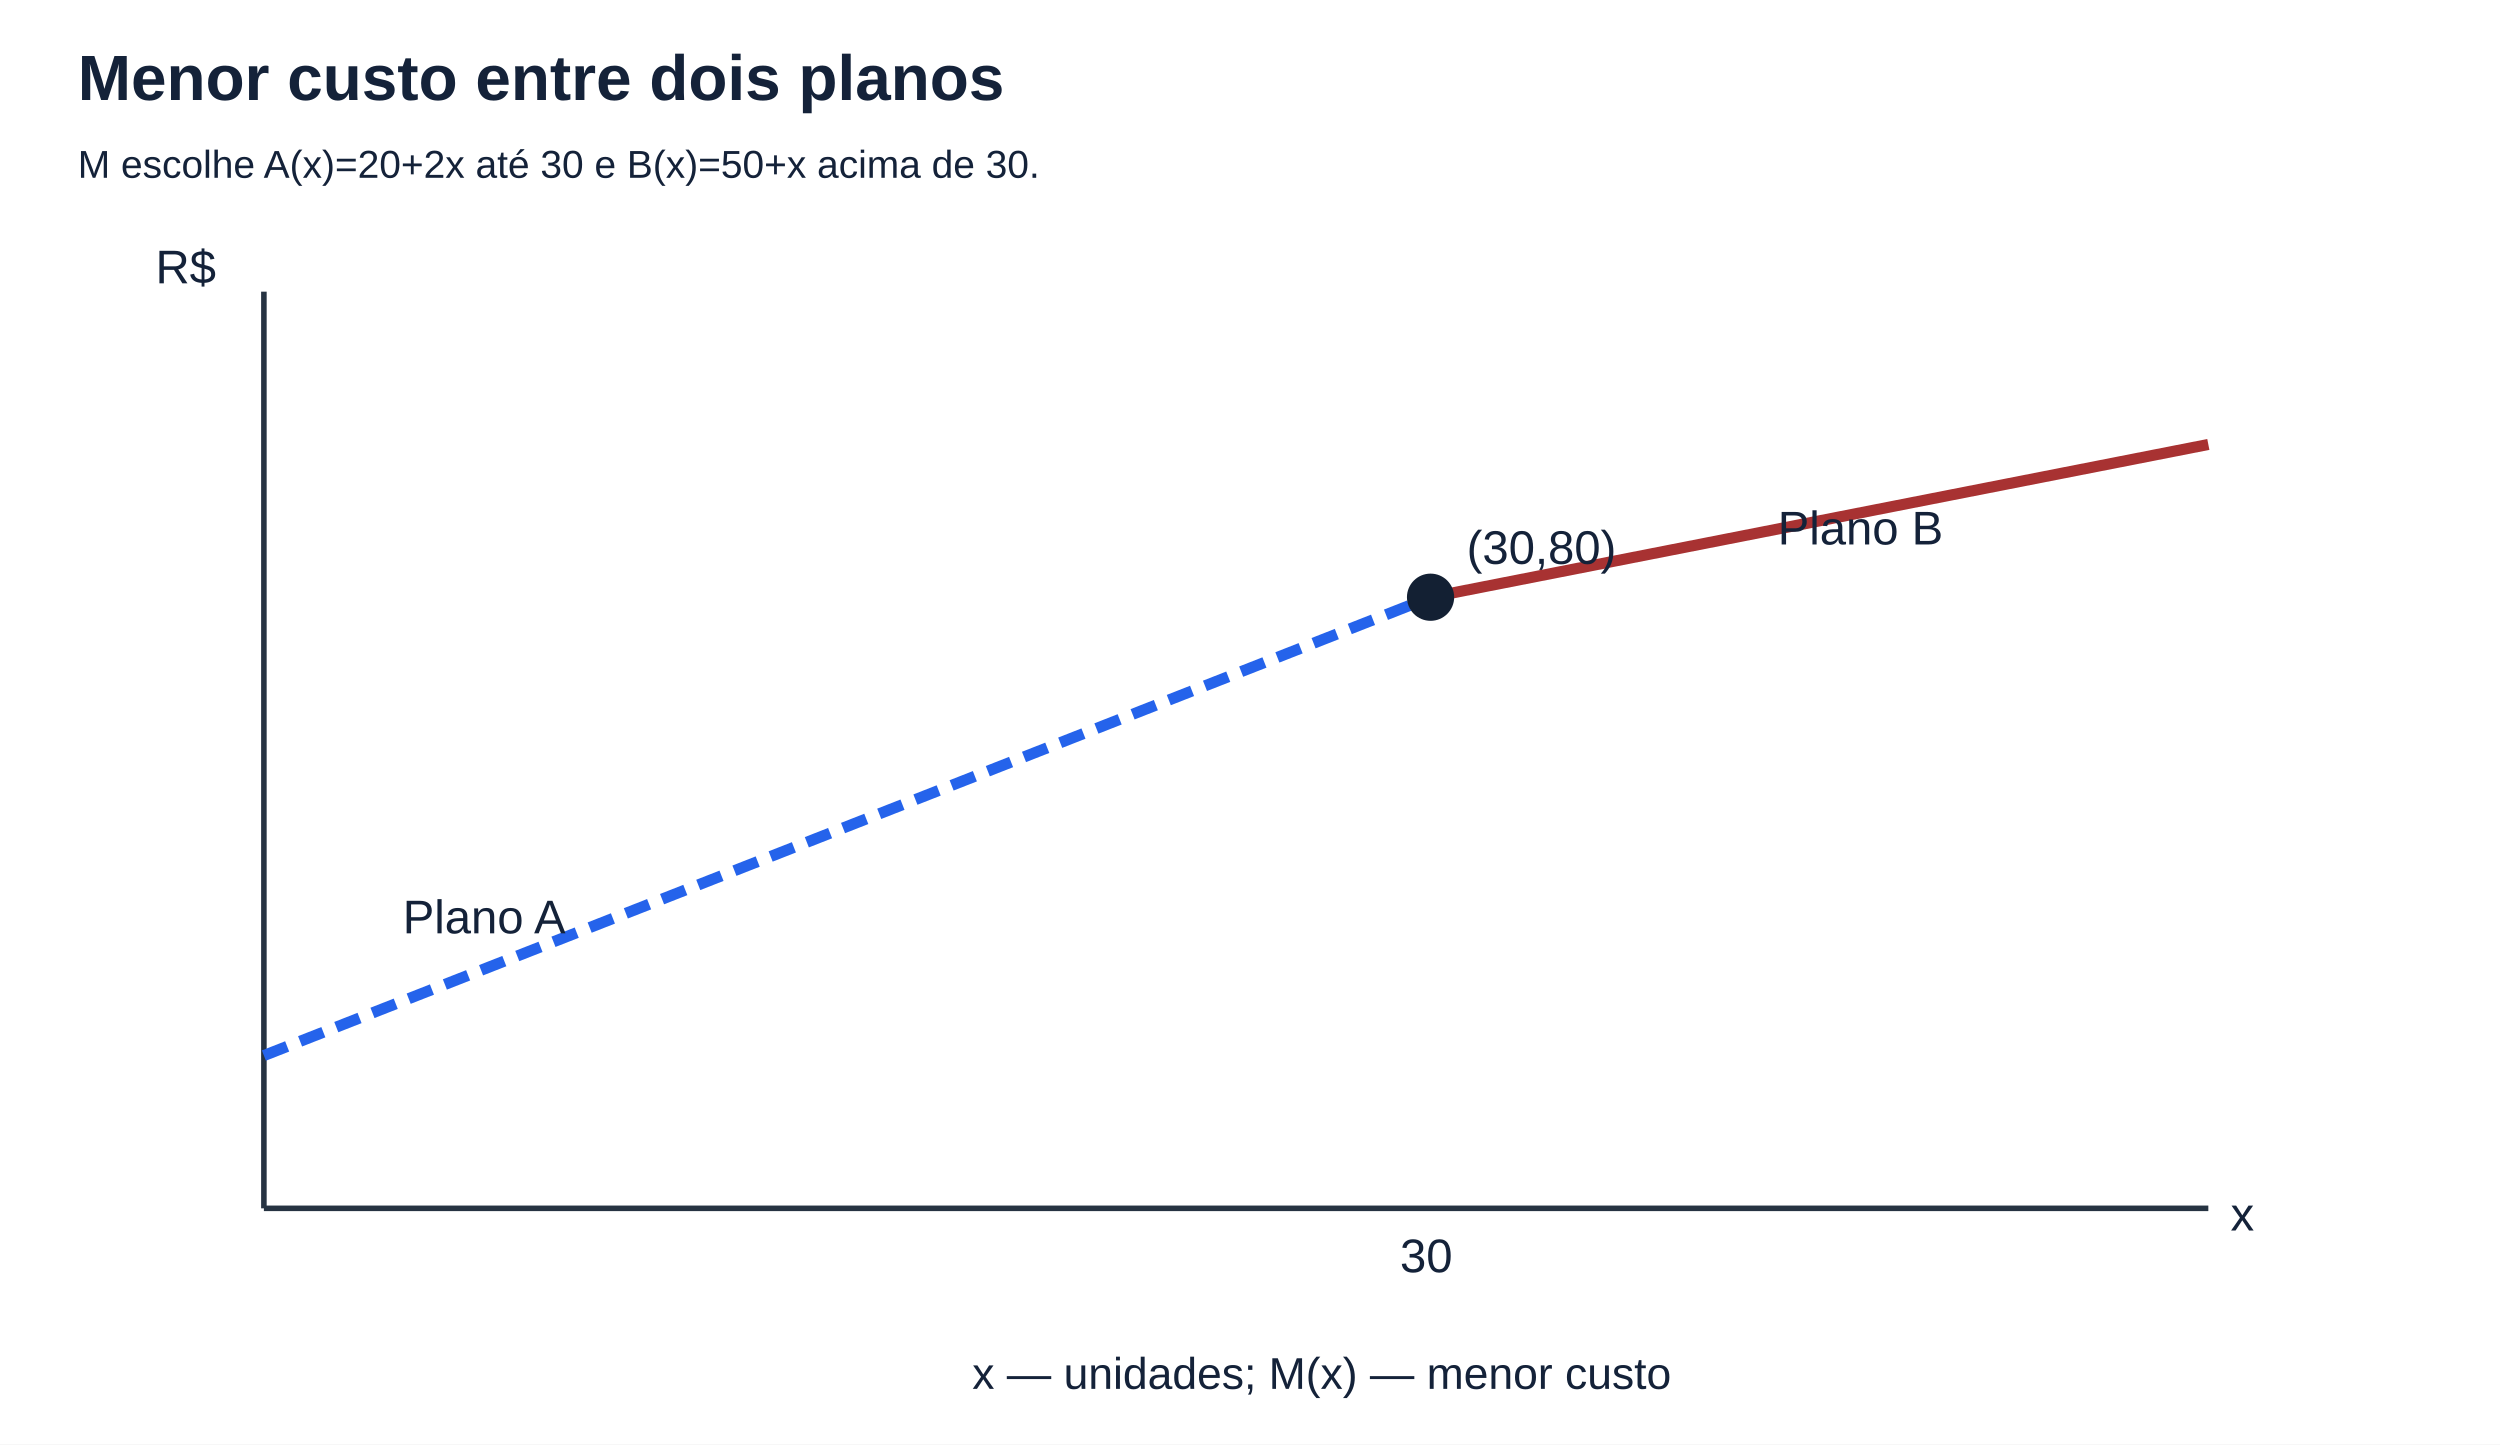
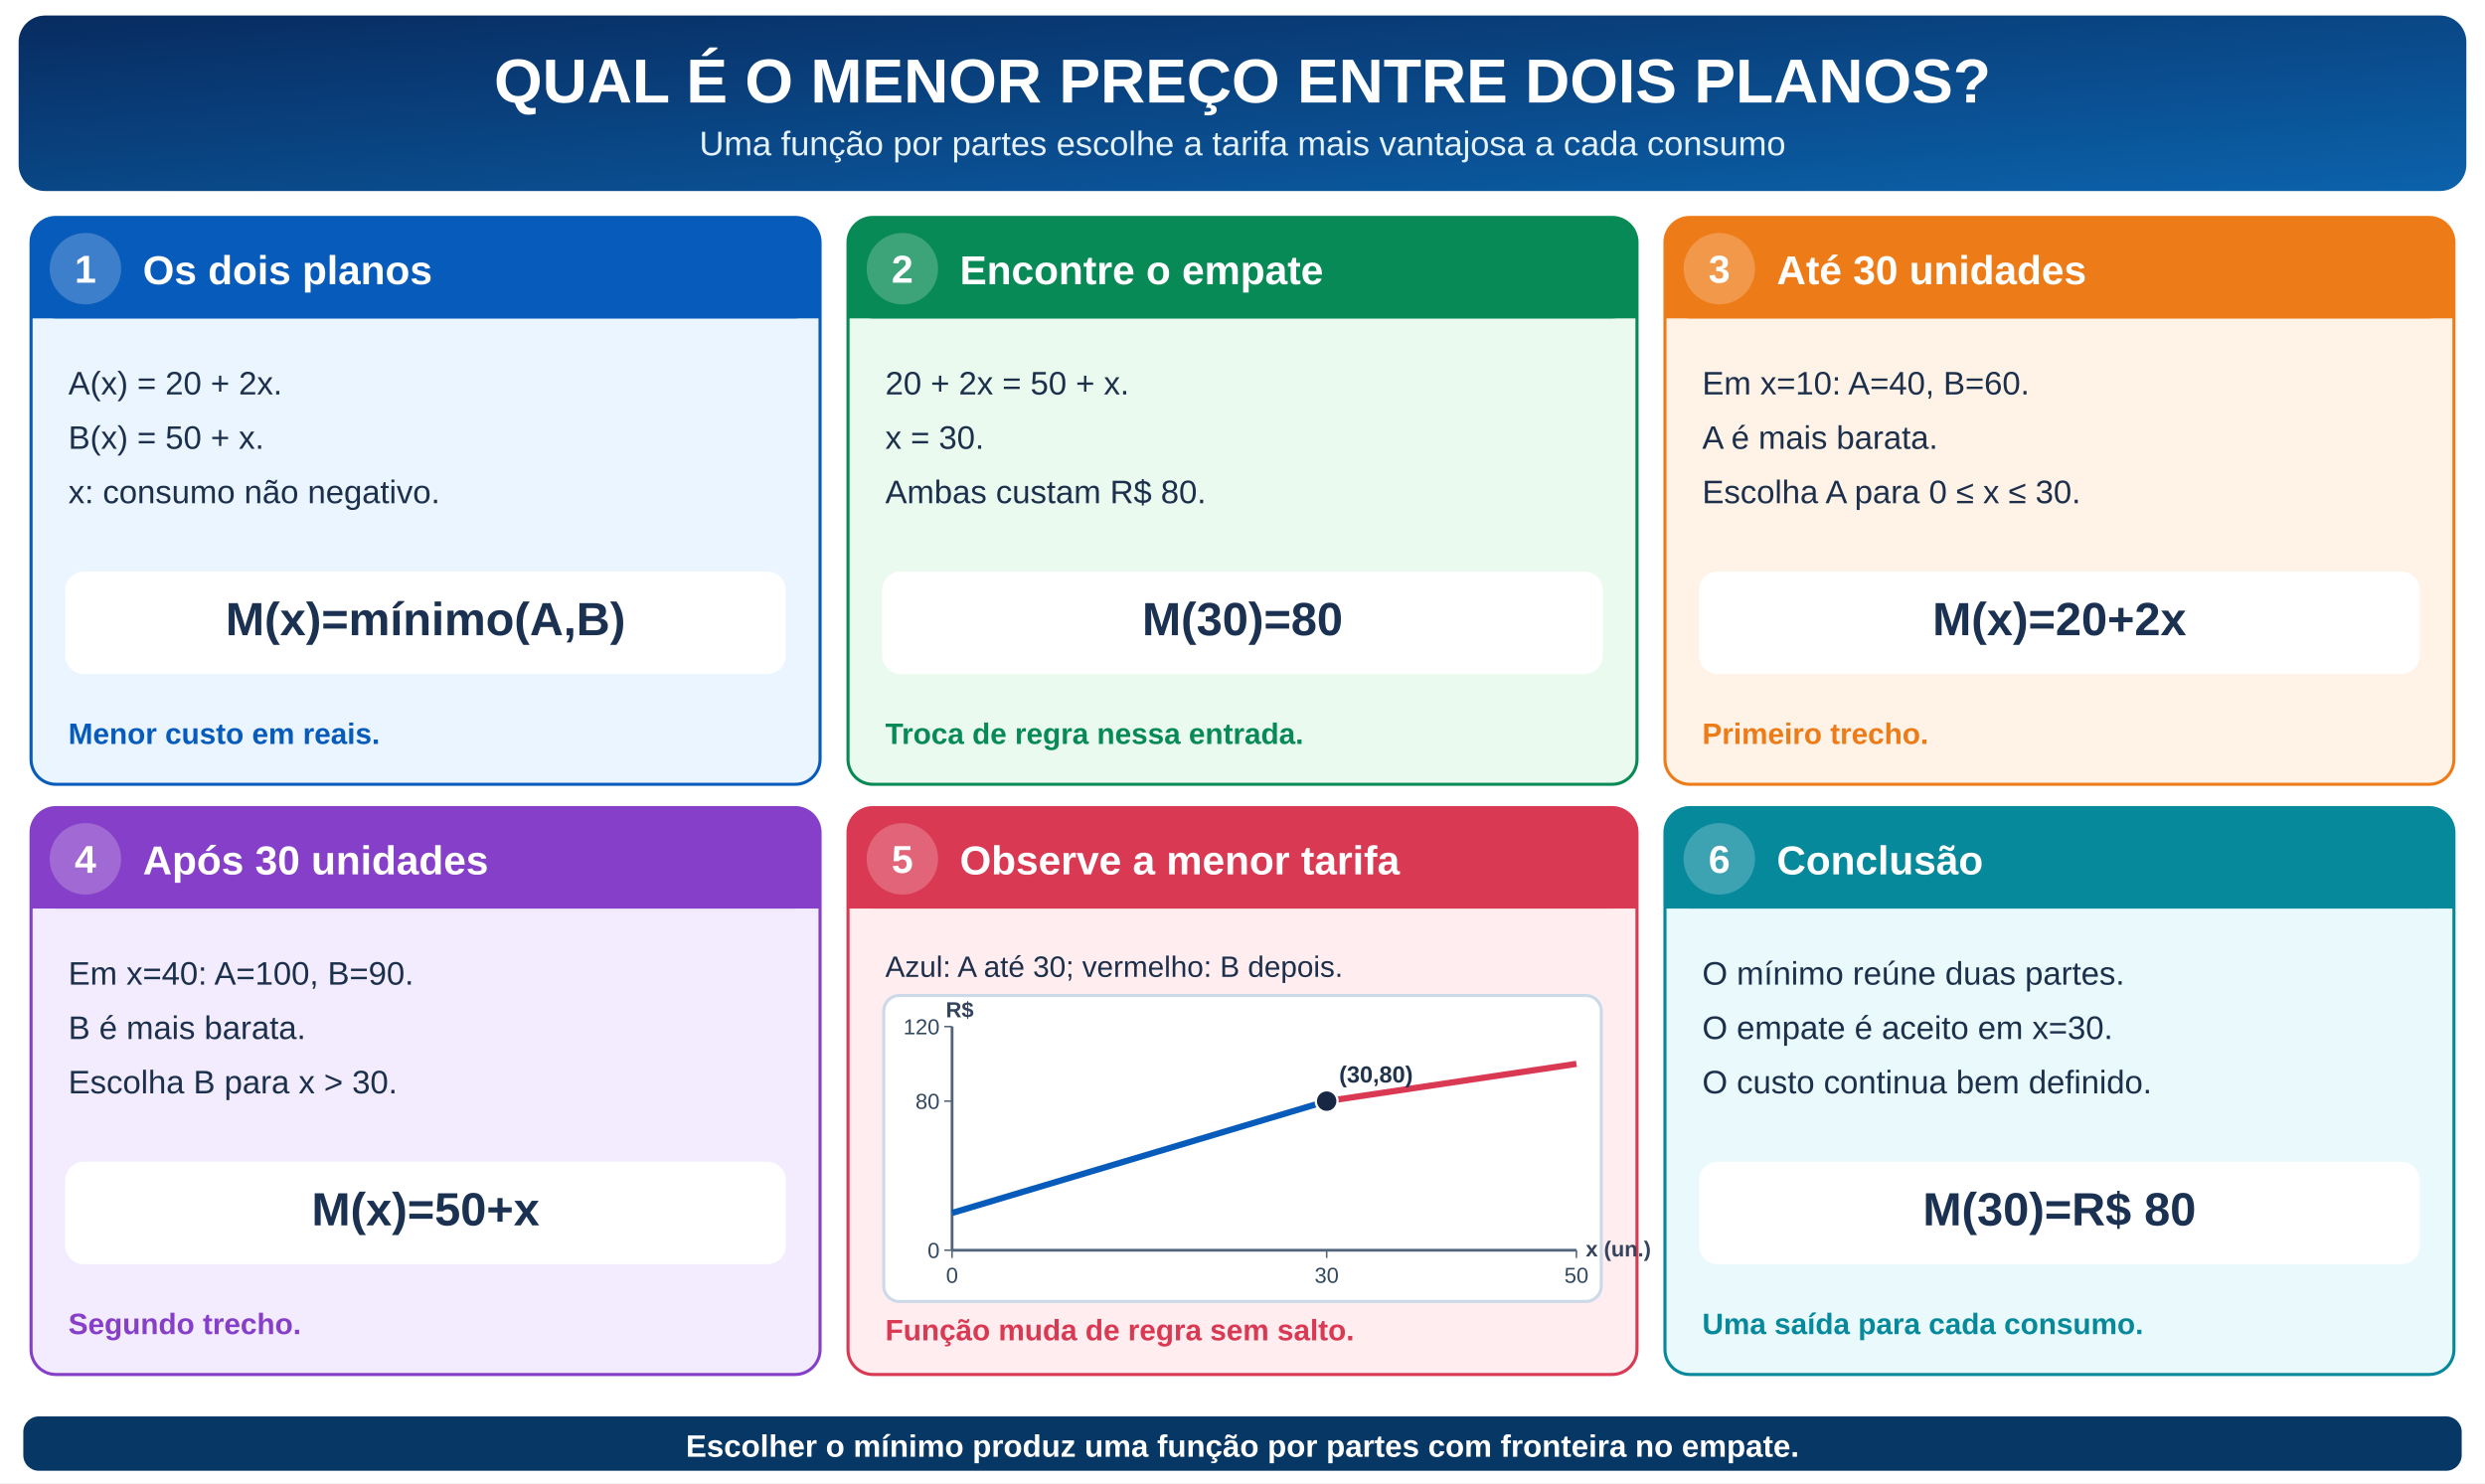
- <svg xmlns="http://www.w3.org/2000/svg" viewBox="0 0 900 520" role="img" aria-labelledby="t d">
-   <rect width="900" height="520" fill="#fff" />
-   <g fill="#142239" font-family="Arial,sans-serif">
-     <text x="28" y="36" font-weight="bold" font-size="23">Menor custo entre dois planos</text>
-     <text x="28" y="64" font-size="14">M escolhe A(x)=20+2x até 30 e B(x)=50+x acima de 30.</text>
-   </g>
-   <g stroke="#263342" stroke-width="2" fill="none">
-     <path d="M95 435 H795 M95 435 V105" />
-   </g>
-   <text x="56" y="102" font-family="Arial,sans-serif" font-size="17" fill="#142239">R$</text>
-   <text x="803" y="443" font-family="Arial,sans-serif" font-size="17" fill="#142239">x</text>
-   <text x="504" y="458" font-family="Arial,sans-serif" font-size="17" fill="#142239">30</text>
-   <path d="M95.0 380.0 L515.0 215.0" fill="none" stroke="#2563eb" stroke-width="4" stroke-dasharray="9 5" />
-   <path d="M515.0 215.0 L795.0 160.0" fill="none" stroke="#a83232" stroke-width="4" />
-   <circle cx="515.0" cy="215.0" r="7" stroke="#132033" stroke-width="3" fill="#132033" />
-   <text x="145" y="336" font-family="Arial,sans-serif" font-size="17" fill="#142239">Plano A</text>
-   <text x="640" y="196" font-family="Arial,sans-serif" font-size="17" fill="#142239">Plano B</text>
-   <text x="528" y="203" font-family="Arial,sans-serif" font-size="17" fill="#142239">(30,80)</text>
-   <g font-family="Arial,sans-serif" font-size="16" fill="#142239">
-     <text x="350" y="500">x — unidades; M(x) — menor custo</text>
-   </g>
+ <svg xmlns="http://www.w3.org/2000/svg" viewBox="0 0 1600 955" role="img" aria-labelledby="title desc">
+   <rect x="0" y="0" width="1600" height="955" rx="0" fill="#fff" />
+   <defs>
+     <linearGradient id="blue" x1="0" y1="0" x2="1" y2="1">
+       <stop offset="0" stop-color="#082c61" />
+       <stop offset="1" stop-color="#0b62ab" />
+     </linearGradient>
+   </defs>
+   <rect x="12" y="10" width="1576" height="113" rx="17" fill="url(#blue)" />
+   <text x="800" y="66" text-anchor="middle" font-family="Arial,DejaVu Sans,sans-serif" font-size="40" font-weight="700" fill="#fff">QUAL É O MENOR PREÇO ENTRE DOIS PLANOS?</text>
+   <text x="800" y="100" text-anchor="middle" font-family="Arial,DejaVu Sans,sans-serif" font-size="22" font-weight="400" fill="#e5f2ff">Uma função por partes escolhe a tarifa mais vantajosa a cada consumo</text>
+   <rect x="20" y="140" width="508" height="365" rx="16" fill="#ebf5ff" stroke="#075bbb" stroke-width="2" />
+   <rect x="20" y="140" width="508" height="65" rx="16" fill="#075bbb" />
+   <rect x="20" y="189" width="508" height="16" rx="0" fill="#075bbb" />
+   <circle cx="55" cy="173" r="23" fill="#fff" opacity=".22" />
+   <text x="55" y="182" text-anchor="middle" font-family="Arial,DejaVu Sans,sans-serif" font-size="25" font-weight="700" fill="#fff">1</text>
+   <text x="92" y="183" text-anchor="start" font-family="Arial,DejaVu Sans,sans-serif" font-size="26" font-weight="700" fill="#fff">Os dois planos</text>
+   <text x="44" y="254" text-anchor="start" font-family="Arial,DejaVu Sans,sans-serif" font-size="21" font-weight="400" fill="#1c304c">A(x) = 20 + 2x.</text>
+   <text x="44" y="289" text-anchor="start" font-family="Arial,DejaVu Sans,sans-serif" font-size="21" font-weight="400" fill="#1c304c">B(x) = 50 + x.</text>
+   <text x="44" y="324" text-anchor="start" font-family="Arial,DejaVu Sans,sans-serif" font-size="21" font-weight="400" fill="#1c304c">x: consumo não negativo.</text>
+   <rect x="42" y="368" width="464" height="66" rx="12" fill="#fff" />
+   <text x="274" y="409" text-anchor="middle" font-family="Arial,DejaVu Sans,sans-serif" font-size="30" font-weight="700" fill="#1a3151">M(x)=mínimo(A,B)</text>
+   <text x="44" y="479" text-anchor="start" font-family="Arial,DejaVu Sans,sans-serif" font-size="19" font-weight="700" fill="#075bbb">Menor custo em reais.</text>
+   <rect x="546" y="140" width="508" height="365" rx="16" fill="#ebfaef" stroke="#078a55" stroke-width="2" />
+   <rect x="546" y="140" width="508" height="65" rx="16" fill="#078a55" />
+   <rect x="546" y="189" width="508" height="16" rx="0" fill="#078a55" />
+   <circle cx="581" cy="173" r="23" fill="#fff" opacity=".22" />
+   <text x="581" y="182" text-anchor="middle" font-family="Arial,DejaVu Sans,sans-serif" font-size="25" font-weight="700" fill="#fff">2</text>
+   <text x="618" y="183" text-anchor="start" font-family="Arial,DejaVu Sans,sans-serif" font-size="26" font-weight="700" fill="#fff">Encontre o empate</text>
+   <text x="570" y="254" text-anchor="start" font-family="Arial,DejaVu Sans,sans-serif" font-size="21" font-weight="400" fill="#1c304c">20 + 2x = 50 + x.</text>
+   <text x="570" y="289" text-anchor="start" font-family="Arial,DejaVu Sans,sans-serif" font-size="21" font-weight="400" fill="#1c304c">x = 30.</text>
+   <text x="570" y="324" text-anchor="start" font-family="Arial,DejaVu Sans,sans-serif" font-size="21" font-weight="400" fill="#1c304c">Ambas custam R$ 80.</text>
+   <rect x="568" y="368" width="464" height="66" rx="12" fill="#fff" />
+   <text x="800" y="409" text-anchor="middle" font-family="Arial,DejaVu Sans,sans-serif" font-size="30" font-weight="700" fill="#1a3151">M(30)=80</text>
+   <text x="570" y="479" text-anchor="start" font-family="Arial,DejaVu Sans,sans-serif" font-size="19" font-weight="700" fill="#078a55">Troca de regra nessa entrada.</text>
+   <rect x="1072" y="140" width="508" height="365" rx="16" fill="#fff2e6" stroke="#ed7b18" stroke-width="2" />
+   <rect x="1072" y="140" width="508" height="65" rx="16" fill="#ed7b18" />
+   <rect x="1072" y="189" width="508" height="16" rx="0" fill="#ed7b18" />
+   <circle cx="1107" cy="173" r="23" fill="#fff" opacity=".22" />
+   <text x="1107" y="182" text-anchor="middle" font-family="Arial,DejaVu Sans,sans-serif" font-size="25" font-weight="700" fill="#fff">3</text>
+   <text x="1144" y="183" text-anchor="start" font-family="Arial,DejaVu Sans,sans-serif" font-size="26" font-weight="700" fill="#fff">Até 30 unidades</text>
+   <text x="1096" y="254" text-anchor="start" font-family="Arial,DejaVu Sans,sans-serif" font-size="21" font-weight="400" fill="#1c304c">Em x=10: A=40, B=60.</text>
+   <text x="1096" y="289" text-anchor="start" font-family="Arial,DejaVu Sans,sans-serif" font-size="21" font-weight="400" fill="#1c304c">A é mais barata.</text>
+   <text x="1096" y="324" text-anchor="start" font-family="Arial,DejaVu Sans,sans-serif" font-size="21" font-weight="400" fill="#1c304c">Escolha A para 0 ≤ x ≤ 30.</text>
+   <rect x="1094" y="368" width="464" height="66" rx="12" fill="#fff" />
+   <text x="1326" y="409" text-anchor="middle" font-family="Arial,DejaVu Sans,sans-serif" font-size="30" font-weight="700" fill="#1a3151">M(x)=20+2x</text>
+   <text x="1096" y="479" text-anchor="start" font-family="Arial,DejaVu Sans,sans-serif" font-size="19" font-weight="700" fill="#ed7b18">Primeiro trecho.</text>
+   <rect x="20" y="520" width="508" height="365" rx="16" fill="#f3ecff" stroke="#863fc8" stroke-width="2" />
+   <rect x="20" y="520" width="508" height="65" rx="16" fill="#863fc8" />
+   <rect x="20" y="569" width="508" height="16" rx="0" fill="#863fc8" />
+   <circle cx="55" cy="553" r="23" fill="#fff" opacity=".22" />
+   <text x="55" y="562" text-anchor="middle" font-family="Arial,DejaVu Sans,sans-serif" font-size="25" font-weight="700" fill="#fff">4</text>
+   <text x="92" y="563" text-anchor="start" font-family="Arial,DejaVu Sans,sans-serif" font-size="26" font-weight="700" fill="#fff">Após 30 unidades</text>
+   <text x="44" y="634" text-anchor="start" font-family="Arial,DejaVu Sans,sans-serif" font-size="21" font-weight="400" fill="#1c304c">Em x=40: A=100, B=90.</text>
+   <text x="44" y="669" text-anchor="start" font-family="Arial,DejaVu Sans,sans-serif" font-size="21" font-weight="400" fill="#1c304c">B é mais barata.</text>
+   <text x="44" y="704" text-anchor="start" font-family="Arial,DejaVu Sans,sans-serif" font-size="21" font-weight="400" fill="#1c304c">Escolha B para x &gt; 30.</text>
+   <rect x="42" y="748" width="464" height="66" rx="12" fill="#fff" />
+   <text x="274" y="789" text-anchor="middle" font-family="Arial,DejaVu Sans,sans-serif" font-size="30" font-weight="700" fill="#1a3151">M(x)=50+x</text>
+   <text x="44" y="859" text-anchor="start" font-family="Arial,DejaVu Sans,sans-serif" font-size="19" font-weight="700" fill="#863fc8">Segundo trecho.</text>
+   <rect x="546" y="520" width="508" height="365" rx="16" fill="#ffedef" stroke="#d93952" stroke-width="2" />
+   <rect x="546" y="520" width="508" height="65" rx="16" fill="#d93952" />
+   <rect x="546" y="569" width="508" height="16" rx="0" fill="#d93952" />
+   <circle cx="581" cy="553" r="23" fill="#fff" opacity=".22" />
+   <text x="581" y="562" text-anchor="middle" font-family="Arial,DejaVu Sans,sans-serif" font-size="25" font-weight="700" fill="#fff">5</text>
+   <text x="618" y="563" text-anchor="start" font-family="Arial,DejaVu Sans,sans-serif" font-size="26" font-weight="700" fill="#fff">Observe a menor tarifa</text>
+   <text x="570" y="629" text-anchor="start" font-family="Arial,DejaVu Sans,sans-serif" font-size="19" font-weight="400" fill="#1c304c">Azul: A até 30; vermelho: B depois.</text>
+   <rect x="569" y="641" width="462" height="197" rx="10" fill="#fff" stroke="#cbd9e9" stroke-width="2" />
+   <line x1="613" y1="661" x2="613" y2="805" stroke="#51647c" stroke-width="1.8" />
+   <line x1="613" y1="805" x2="1015" y2="805" stroke="#51647c" stroke-width="1.8" />
+   <line x1="613" y1="805" x2="613" y2="810" stroke="#52647e" stroke-width="1" />
+   <text x="613" y="826" text-anchor="middle" font-family="Arial,DejaVu Sans,sans-serif" font-size="14" font-weight="400" fill="#334961">0</text>
+   <line x1="854.2" y1="805" x2="854.2" y2="810" stroke="#52647e" stroke-width="1" />
+   <text x="854.2" y="826" text-anchor="middle" font-family="Arial,DejaVu Sans,sans-serif" font-size="14" font-weight="400" fill="#334961">30</text>
+   <line x1="1015" y1="805" x2="1015" y2="810" stroke="#52647e" stroke-width="1" />
+   <text x="1015" y="826" text-anchor="middle" font-family="Arial,DejaVu Sans,sans-serif" font-size="14" font-weight="400" fill="#334961">50</text>
+   <line x1="608" y1="805" x2="613" y2="805" stroke="#52647e" stroke-width="1" />
+   <text x="605" y="810" text-anchor="end" font-family="Arial,DejaVu Sans,sans-serif" font-size="14" font-weight="400" fill="#334961">0</text>
+   <line x1="608" y1="709" x2="613" y2="709" stroke="#52647e" stroke-width="1" />
+   <text x="605" y="714" text-anchor="end" font-family="Arial,DejaVu Sans,sans-serif" font-size="14" font-weight="400" fill="#334961">80</text>
+   <line x1="608" y1="661" x2="613" y2="661" stroke="#52647e" stroke-width="1" />
+   <text x="605" y="666" text-anchor="end" font-family="Arial,DejaVu Sans,sans-serif" font-size="14" font-weight="400" fill="#334961">120</text>
+   <text x="1021" y="809" text-anchor="start" font-family="Arial,DejaVu Sans,sans-serif" font-size="14" font-weight="700" fill="#34445e">x (un.)</text>
+   <text x="609" y="655" text-anchor="start" font-family="Arial,DejaVu Sans,sans-serif" font-size="14" font-weight="700" fill="#34445e">R$</text>
+   <polyline points="613.0,781.0 854.2,709.0" fill="none" stroke="#075bbb" stroke-width="4" />
+   <circle cx="854.2" cy="709" r="5.3" fill="#075bbb" stroke="#fff" stroke-width="1.4" />
+   <polyline points="854.2,709.0 1015.0,685.0" fill="none" stroke="#d93952" stroke-width="4" />
+   <circle cx="854.2" cy="709" r="7" fill="#172744" stroke="#fff" stroke-width="1.5" />
+   <text x="862.2" y="697" text-anchor="start" font-family="Arial,DejaVu Sans,sans-serif" font-size="15" font-weight="700" fill="#20334d">(30,80)</text>
+   <text x="570" y="863" text-anchor="start" font-family="Arial,DejaVu Sans,sans-serif" font-size="19" font-weight="700" fill="#d93952">Função muda de regra sem salto.</text>
+   <rect x="1072" y="520" width="508" height="365" rx="16" fill="#e9f9fc" stroke="#07899c" stroke-width="2" />
+   <rect x="1072" y="520" width="508" height="65" rx="16" fill="#07899c" />
+   <rect x="1072" y="569" width="508" height="16" rx="0" fill="#07899c" />
+   <circle cx="1107" cy="553" r="23" fill="#fff" opacity=".22" />
+   <text x="1107" y="562" text-anchor="middle" font-family="Arial,DejaVu Sans,sans-serif" font-size="25" font-weight="700" fill="#fff">6</text>
+   <text x="1144" y="563" text-anchor="start" font-family="Arial,DejaVu Sans,sans-serif" font-size="26" font-weight="700" fill="#fff">Conclusão</text>
+   <text x="1096" y="634" text-anchor="start" font-family="Arial,DejaVu Sans,sans-serif" font-size="21" font-weight="400" fill="#1c304c">O mínimo reúne duas partes.</text>
+   <text x="1096" y="669" text-anchor="start" font-family="Arial,DejaVu Sans,sans-serif" font-size="21" font-weight="400" fill="#1c304c">O empate é aceito em x=30.</text>
+   <text x="1096" y="704" text-anchor="start" font-family="Arial,DejaVu Sans,sans-serif" font-size="21" font-weight="400" fill="#1c304c">O custo continua bem definido.</text>
+   <rect x="1094" y="748" width="464" height="66" rx="12" fill="#fff" />
+   <text x="1326" y="789" text-anchor="middle" font-family="Arial,DejaVu Sans,sans-serif" font-size="30" font-weight="700" fill="#1a3151">M(30)=R$ 80</text>
+   <text x="1096" y="859" text-anchor="start" font-family="Arial,DejaVu Sans,sans-serif" font-size="19" font-weight="700" fill="#07899c">Uma saída para cada consumo.</text>
+   <rect x="15" y="912" width="1570" height="35" rx="10" fill="#073765" />
+   <text x="800" y="938" text-anchor="middle" font-family="Arial,DejaVu Sans,sans-serif" font-size="20" font-weight="700" fill="#fff">Escolher o mínimo produz uma função por partes com fronteira no empate.</text>
</svg>
